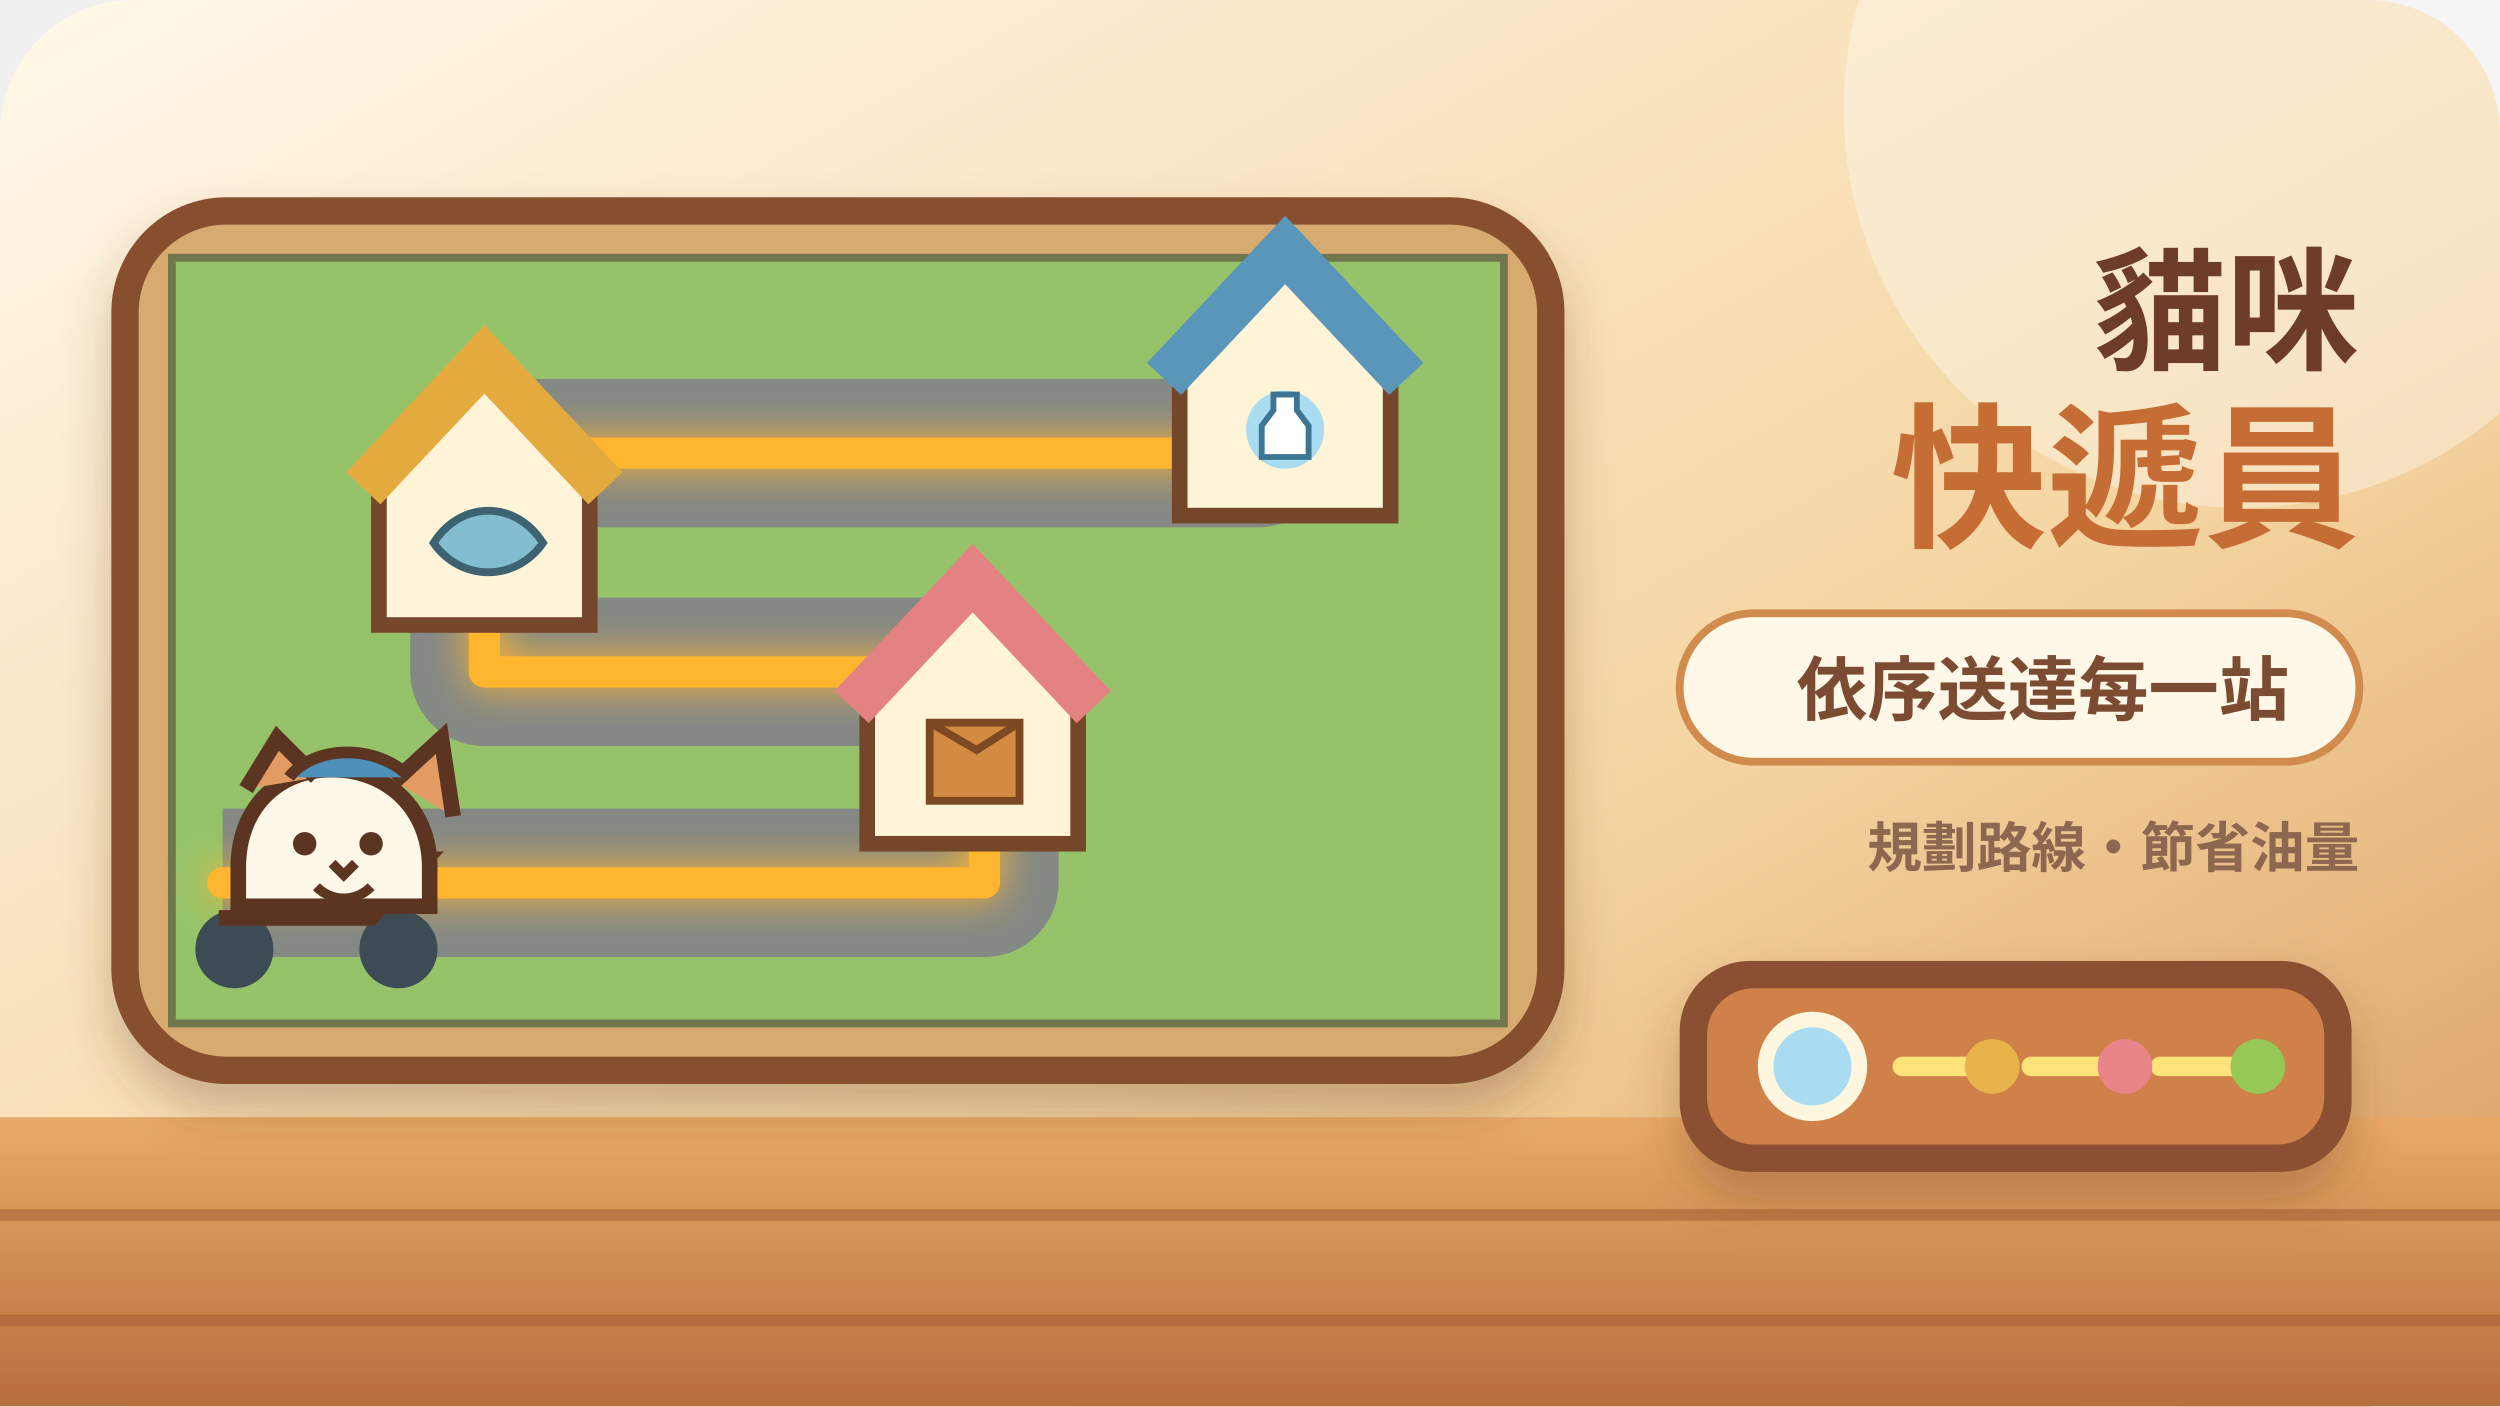
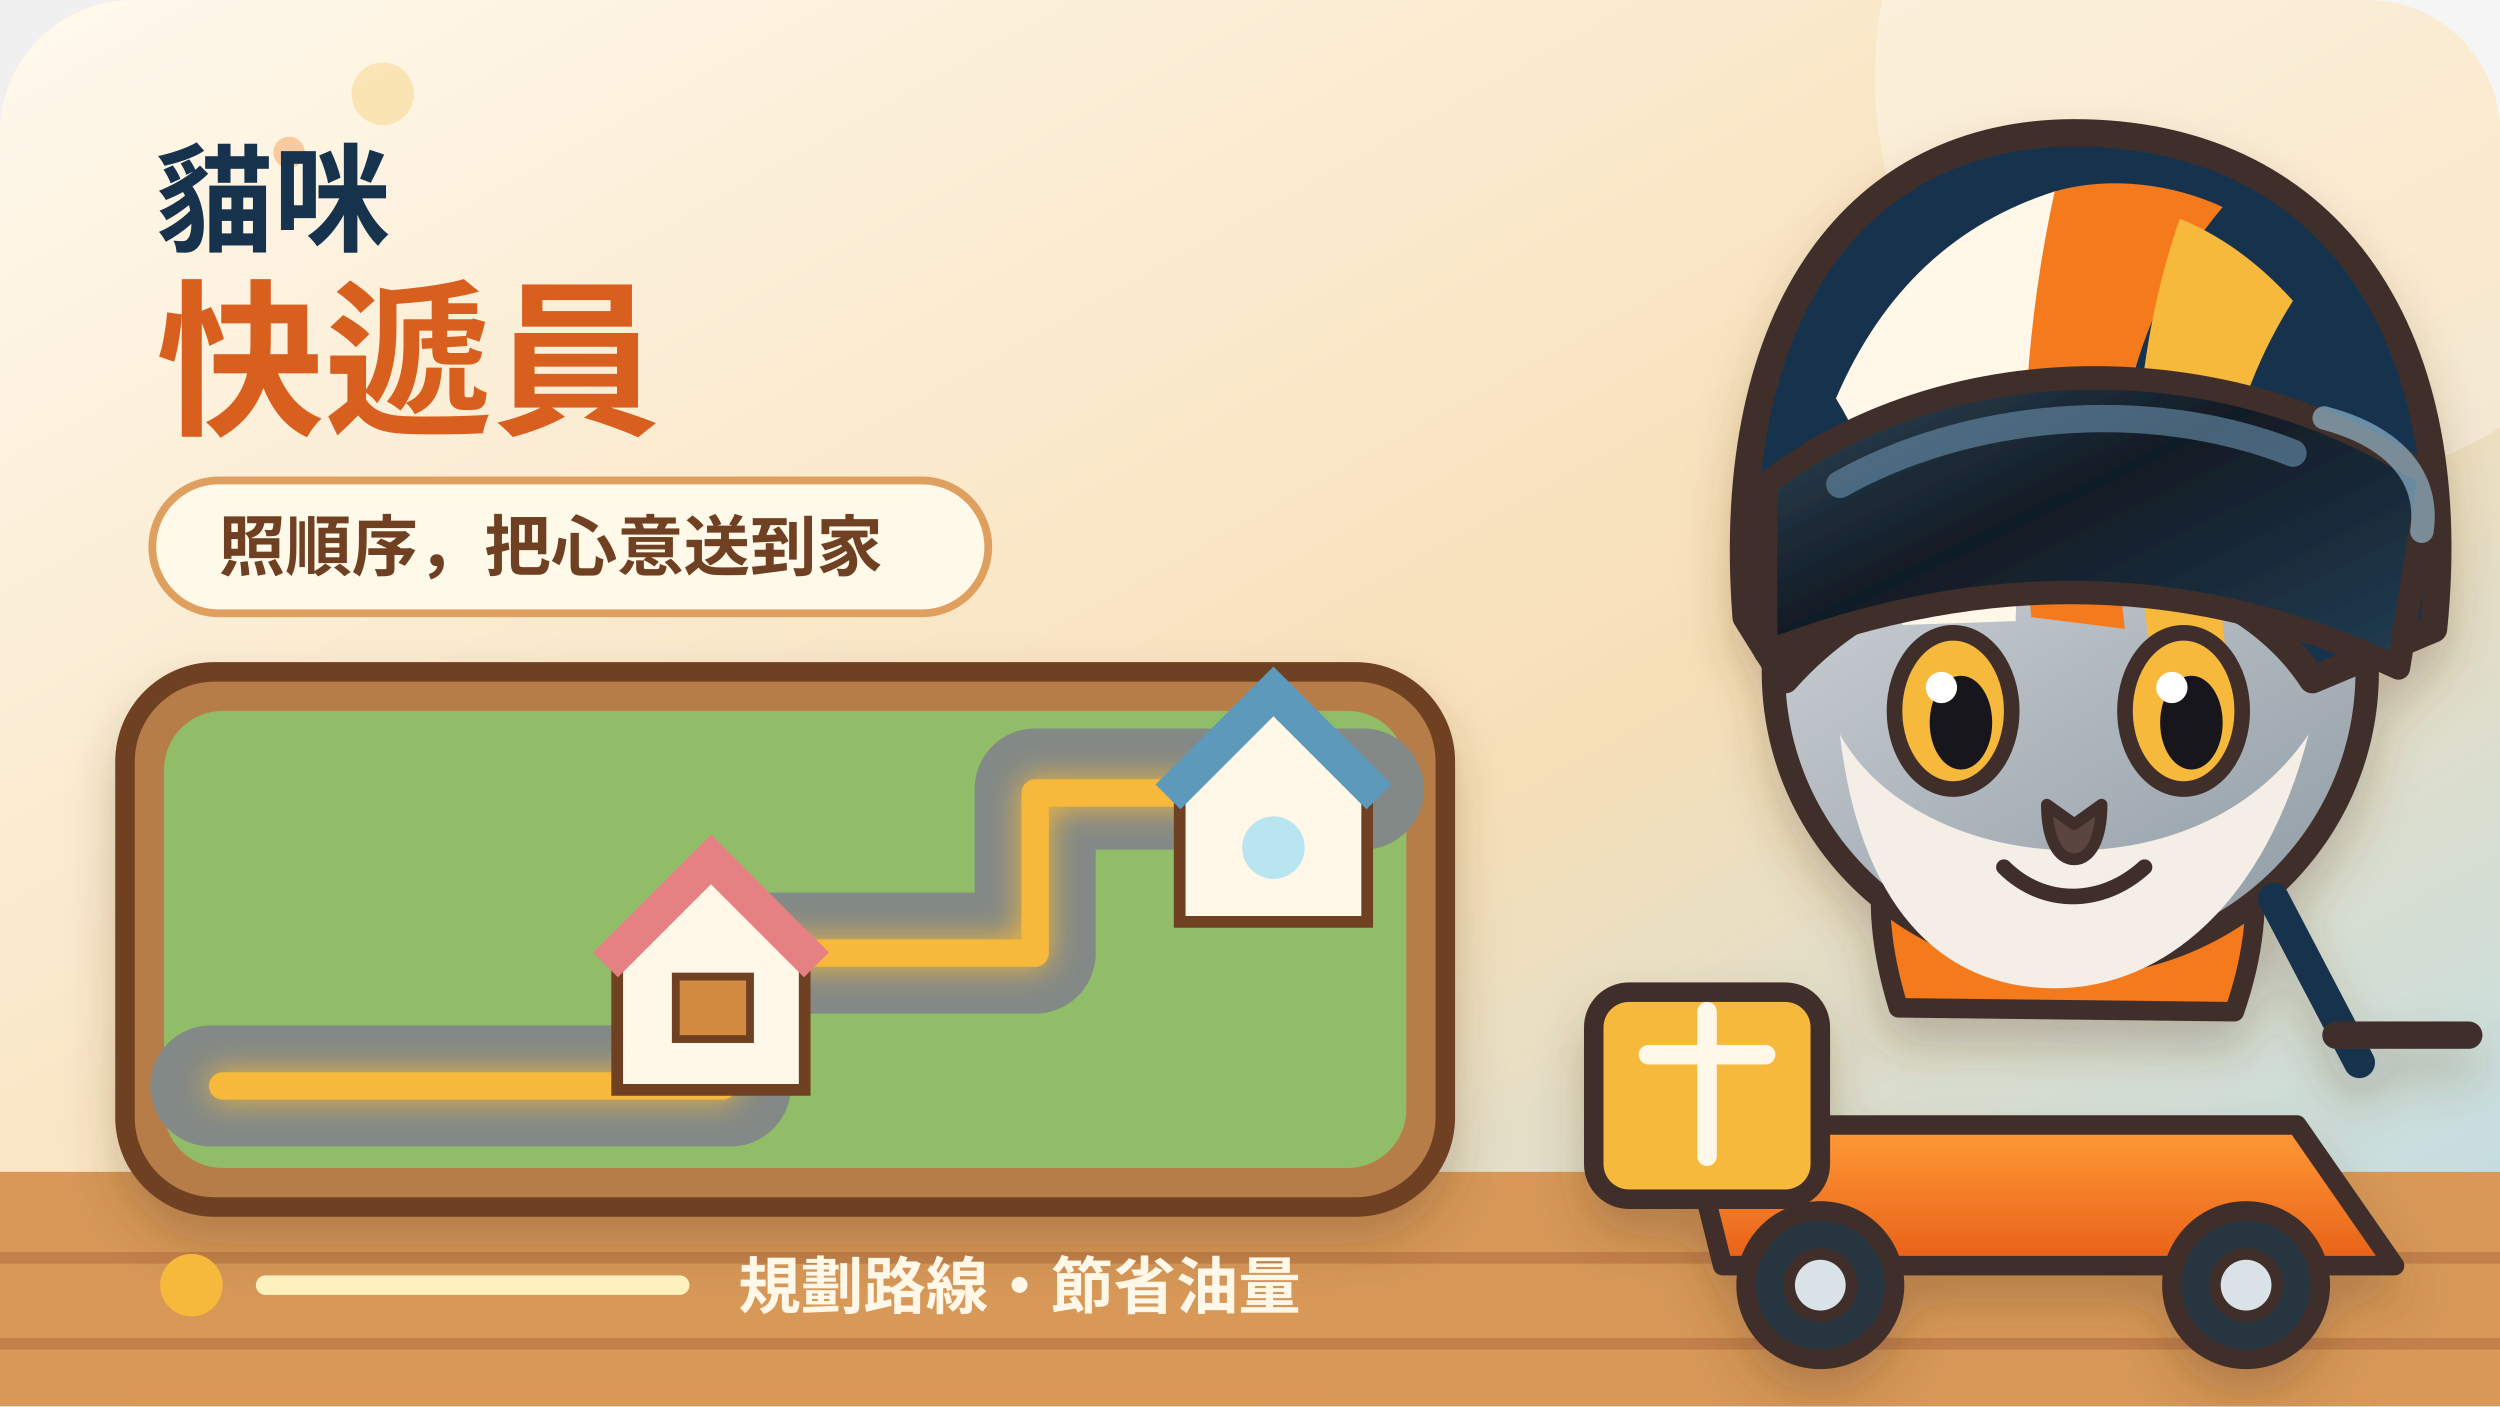
<svg xmlns="http://www.w3.org/2000/svg" viewBox="0 0 640 360" role="img" aria-labelledby="title desc">
  <defs>
-     <linearGradient id="bg" x1="0" y1="0" x2="1" y2="1">
-       <stop stop-color="#fff8e9" />
-       <stop offset=".6" stop-color="#f5d6a3" />
-       <stop offset="1" stop-color="#d99a5e" />
+     <linearGradient id="cover-bg" x1="0" y1="0" x2="1" y2="1">
+       <stop stop-color="#fff9ed" />
+       <stop offset=".58" stop-color="#f7dfb7" />
+       <stop offset="1" stop-color="#b9ddeb" />
    </linearGradient>
-     <linearGradient id="wood" x1="0" y1="0" x2="0" y2="1">
-       <stop stop-color="#e9aa68" />
-       <stop offset="1" stop-color="#b96e3d" />
+     <linearGradient id="cover-visor" x1="0" y1="0" x2="1" y2=".9">
+       <stop stop-color="#33495b" />
+       <stop offset=".45" stop-color="#111b25" />
+       <stop offset="1" stop-color="#213b50" />
    </linearGradient>
-     <filter id="shadow" x="-30%" y="-30%" width="170%" height="180%">
-       <feDropShadow dx="0" dy="7" stdDeviation="6" flood-color="#60361f" flood-opacity=".3" />
+     <linearGradient id="cover-fur" x1=".2" y1="0" x2=".8" y2="1">
+       <stop stop-color="#d4d8dc" />
+       <stop offset="1" stop-color="#929da6" />
+     </linearGradient>
+     <linearGradient id="cover-scooter" x1="0" y1="0" x2="0" y2="1">
+       <stop stop-color="#ff9b35" />
+       <stop offset="1" stop-color="#e85f19" />
+     </linearGradient>
+     <filter id="cover-shadow" x="-30%" y="-30%" width="170%" height="180%">
+       <feDropShadow dx="0" dy="7" stdDeviation="6" flood-color="#5a3824" flood-opacity=".28" />
    </filter>
-     <filter id="glow" x="-40%" y="-40%" width="180%" height="180%">
-       <feGaussianBlur stdDeviation="5" result="b" />
+     <filter id="cover-glow" x="-50%" y="-50%" width="200%" height="200%">
+       <feGaussianBlur stdDeviation="4" result="blur" />
      <feMerge>
-         <feMergeNode in="b" />
+         <feMergeNode in="blur" />
        <feMergeNode in="SourceGraphic" />
      </feMerge>
    </filter>
  </defs>
-   <rect width="640" height="360" rx="34" fill="url(#bg)" />
-   <circle cx="574" cy="28" r="102" fill="#fff" opacity=".35" />
-   <path d="M0 286h640v74H0z" fill="url(#wood)" />
-   <path d="M0 311h640M0 338h640" stroke="#a55d35" stroke-width="3" opacity=".55" />
-   <g transform="translate(32 54)" filter="url(#shadow)">
-     <rect width="365" height="220" rx="26" fill="#d7aa70" stroke="#87502d" stroke-width="7" />
-     <path d="M12 12h341v196H12z" fill="#96c36a" stroke="#6f764d" stroke-width="2" />
-     <path d="M25 172H220V118H92V62H290V33" fill="none" stroke="#858985" stroke-width="38" stroke-linejoin="round" />
-     <path d="M25 172H220V118H92V62H290V33" fill="none" stroke="#fff1b0" stroke-width="4" stroke-dasharray="12 12" />
-     <path d="M25 172H220V118H92V62H290V33" fill="none" stroke="#ffb52d" stroke-width="8" stroke-linecap="round" stroke-linejoin="round" filter="url(#glow)" />
-     <g transform="translate(270 7)">
-       <path d="M0 35 27 8l27 27v36H0z" fill="#fff4d7" stroke="#75462b" stroke-width="4" />
-       <path d="M-4 36 27 3l31 33" fill="none" stroke="#5a95ba" stroke-width="12" />
-       <circle cx="27" cy="49" r="10" fill="#a9dcf0" />
-       <path d="M24 40h6v4l3 4v8H21v-8l3-4z" fill="#fff" stroke="#3d7593" stroke-width="1.5" />
+   <rect width="640" height="360" rx="34" fill="url(#cover-bg)" />
+   <circle cx="585" cy="20" r="105" fill="#fff" opacity=".32" />
+   <circle cx="74" cy="39" r="4" fill="#f47a1f" opacity=".35" />
+   <circle cx="98" cy="24" r="8" fill="#f6b93b" opacity=".28" />
+   <path d="M0 300h640v60H0z" fill="#d79858" />
+   <path d="M0 322h640M0 344h640" stroke="#a9633c" stroke-width="3" opacity=".45" />
+   <g font-family="Microsoft JhengHei,sans-serif">
+     <text x="40" y="62" font-size="30" font-weight="900" fill="#17324d">貓咪</text>
+     <text x="40" y="108" font-size="43" font-weight="900" fill="#d85f1d">快遞員</text>
+     <rect x="39" y="123" width="214" height="34" rx="17" fill="#fff9ea" stroke="#dfa05f" stroke-width="2" />
+     <text x="56" y="146" font-size="17" font-weight="800" fill="#704023">照順序，把心意送到家</text>
+   </g>
+   <g transform="translate(32 172)" filter="url(#cover-shadow)">
+     <rect width="338" height="137" rx="23" fill="#b77d4a" stroke="#704023" stroke-width="5" />
+     <rect x="10" y="10" width="318" height="117" rx="15" fill="#91bd67" />
+     <path d="M22 106h133V72h78V30h84" fill="none" stroke="#838986" stroke-width="31" stroke-linecap="round" stroke-linejoin="round" />
+     <path d="M22 106h133V72h78V30h84" fill="none" stroke="#fff2c1" stroke-width="3" stroke-dasharray="9 9" />
+     <path d="M25 106h128V72h80V31h75" fill="none" stroke="#f6b93b" stroke-width="7" stroke-linecap="round" stroke-linejoin="round" filter="url(#cover-glow)" />
+     <g transform="translate(270 3)">
+       <path d="M0 29 24 6l24 23v32H0z" fill="#fff7e8" stroke="#704023" stroke-width="3" />
+       <path d="M-3 29 24 2l27 27" fill="none" stroke="#5d99bb" stroke-width="9" />
+       <circle cx="24" cy="42" r="8" fill="#b9e5f1" />
    </g>
-     <g transform="translate(65 35)">
-       <path d="M0 35 27 8l27 27v36H0z" fill="#fff4d7" stroke="#75462b" stroke-width="4" />
-       <path d="M-4 36 27 3l31 33" fill="none" stroke="#e5aa3d" stroke-width="12" />
-       <path d="M14 50c7-11 21-11 28 0-7 10-21 10-28 0z" fill="#83bdd0" stroke="#3c6473" stroke-width="2" />
-     </g>
-     <g transform="translate(190 91)">
-       <path d="M0 35 27 8l27 27v36H0z" fill="#fff4d7" stroke="#75462b" stroke-width="4" />
-       <path d="M-4 36 27 3l31 33" fill="none" stroke="#e48183" stroke-width="12" />
-       <rect x="16" y="40" width="23" height="20" fill="#d28b3f" stroke="#7b4824" stroke-width="2" />
-       <path d="m16 40 12 7 11-7" fill="none" stroke="#7b4824" stroke-width="2" />
-     </g>
-     <g transform="translate(7 144)">
-       <circle cx="21" cy="45" r="10" fill="#3d4c55" />
-       <circle cx="63" cy="45" r="10" fill="#3d4c55" />
-       <path d="M17 37h39l14-15H43l-7 13" fill="#ef9a2f" stroke="#5c3624" stroke-width="4" />
-       <path d="M22 24c0-15 10-25 24-25s25 10 25 25v10H22z" fill="#fff7e8" stroke="#5c3624" stroke-width="4" />
-       <path d="M24 4 32-9 42 1M62 2 74-9l3 20" fill="#e49b63" stroke="#5c3624" stroke-width="4" />
-       <circle cx="39" cy="18" r="3" fill="#5c3624" />
-       <circle cx="56" cy="18" r="3" fill="#5c3624" />
-       <path d="m46 23 3 3 3-3M42 29c4 4 10 4 14 0" fill="none" stroke="#5c3624" stroke-width="2.5" />
-       <path d="M35 1c6-8 22-9 31 0" fill="#4e91bb" stroke="#5c3624" stroke-width="3" />
+     <g transform="translate(126 46)">
+       <path d="M0 29 24 6l24 23v32H0z" fill="#fff7e8" stroke="#704023" stroke-width="3" />
+       <path d="M-3 29 24 2l27 27" fill="none" stroke="#e58183" stroke-width="9" />
+       <rect x="15" y="32" width="19" height="16" fill="#d28b3f" stroke="#704023" stroke-width="2" />
    </g>
  </g>
-   <g font-family="Microsoft JhengHei,sans-serif" text-anchor="end">
-     <text x="604" y="92" font-size="34" font-weight="900" fill="#6d3d27">貓咪</text>
-     <text x="604" y="137" font-size="40" font-weight="900" fill="#c56d34">快遞員</text>
-     <rect x="430" y="157" width="174" height="38" rx="19" fill="#fff8e8" stroke="#d18b4d" stroke-width="2" />
-     <text x="586" y="183" font-size="18" font-weight="800" fill="#7b4c32">依序送達每一站</text>
-     <text x="604" y="222" font-size="14" font-weight="700" fill="#8d674f">規劃路線・節省油量</text>
+   <g transform="translate(448 12)" filter="url(#cover-shadow)" stroke="#402f2a" stroke-linecap="round" stroke-linejoin="round">
+     <path d="M-16 276h156l25 36H-7z" fill="url(#cover-scooter)" stroke-width="5" />
+     <circle cx="18" cy="317" r="19" fill="#263640" stroke-width="5" />
+     <circle cx="127" cy="317" r="19" fill="#263640" stroke-width="5" />
+     <circle cx="18" cy="317" r="8" fill="#d9e2e7" stroke-width="3" />
+     <circle cx="127" cy="317" r="8" fill="#d9e2e7" stroke-width="3" />
+     <rect x="-40" y="242" width="58" height="53" rx="9" fill="#f6b93b" stroke-width="5" />
+     <path d="M-26 258H4M-11 247v37" stroke="#fff7e8" stroke-width="5" />
+     <path d="M38 246c-9-29-5-53 14-71h58c20 19 24 43 14 72z" fill="#f47a1f" stroke-width="5" />
+     <ellipse cx="82" cy="160" rx="76" ry="75" fill="url(#cover-fur)" stroke-width="6" />
+     <path d="M23 176c20 36 91 43 120 0-11 43-37 65-65 65-30 0-50-22-55-65z" fill="#f4eee7" stroke="none" />
+     <g data-part="helmet">
+       <path d="M-1 146C-7 67 28 22 83 22c63 0 100 48 92 127l-31 13c-24-37-95-45-135 0z" fill="#17324d" stroke-width="7" />
+       <path d="M22 90c12-28 31-45 56-53l34 8c-31 21-43 57-44 102l-29 1c-2-22-7-42-17-58z" fill="#fff7e8" stroke="none" />
+       <path d="M78 37c14-4 30-2 43 4-25 30-31 63-25 108l-24-3c-4-41-1-77 6-109z" fill="#f47a1f" stroke="none" />
+       <path d="M110 44c10 4 20 11 29 21-17 27-22 56-17 91l-20-5c-6-39-3-75 8-107z" fill="#f6b93b" stroke="none" />
+       <path d="M4 112c45-35 116-37 170-2l-8 49c-51-24-105-26-162-4z" fill="url(#cover-visor)" stroke-width="6" />
+       <path d="M23 112c32-18 78-23 116-8" fill="none" stroke="#6489a4" stroke-width="7" opacity=".65" />
+       <path d="M147 95c19 5 27 16 25 29" fill="none" stroke="#a9d9f0" stroke-width="6" opacity=".55" />
+     </g>
+     <ellipse cx="52" cy="170" rx="15" ry="20" fill="#f6b93b" stroke-width="4" />
+     <ellipse cx="111" cy="170" rx="15" ry="20" fill="#f6b93b" stroke-width="4" />
+     <ellipse cx="54" cy="173" rx="8" ry="12" fill="#17191b" stroke="none" />
+     <ellipse cx="113" cy="173" rx="8" ry="12" fill="#17191b" stroke="none" />
+     <circle cx="49" cy="164" r="4" fill="#fff" stroke="none" />
+     <circle cx="108" cy="164" r="4" fill="#fff" stroke="none" />
+     <path d="m76 194 7 5 7-5c0 9-3 14-7 14s-7-5-7-14z" fill="#5a4541" stroke-width="3" />
+     <path d="M65 210c10 10 25 10 36 0" fill="none" stroke-width="4" />
+     <path d="M134 218l22 42" fill="none" stroke="#17324d" stroke-width="8" />
+     <path d="M150 253h34" fill="none" stroke-width="7" />
  </g>
-   <g transform="translate(430 246)" filter="url(#shadow)">
-     <rect width="172" height="54" rx="18" fill="#8b4f30" />
-     <rect x="7" y="7" width="158" height="40" rx="12" fill="#cf8148" />
-     <circle cx="34" cy="27" r="12" fill="#a9dcf0" stroke="#fff6df" stroke-width="4" />
-     <path d="M57 27h24M90 27h24M123 27h24" stroke="#ffe37a" stroke-width="5" stroke-linecap="round" />
-     <circle cx="80" cy="27" r="7" fill="#e9b34b" />
-     <circle cx="114" cy="27" r="7" fill="#e98488" />
-     <circle cx="148" cy="27" r="7" fill="#96c857" />
+   <g transform="translate(40 320)" font-family="Microsoft JhengHei,sans-serif">
+     <circle cx="9" cy="9" r="8" fill="#f6b93b" />
+     <path d="M28 9h106" stroke="#fff1bd" stroke-width="5" stroke-linecap="round" />
+     <text x="149" y="15" font-size="16" font-weight="900" fill="#fff7e8">規劃路線・節省油量</text>
  </g>
</svg>
